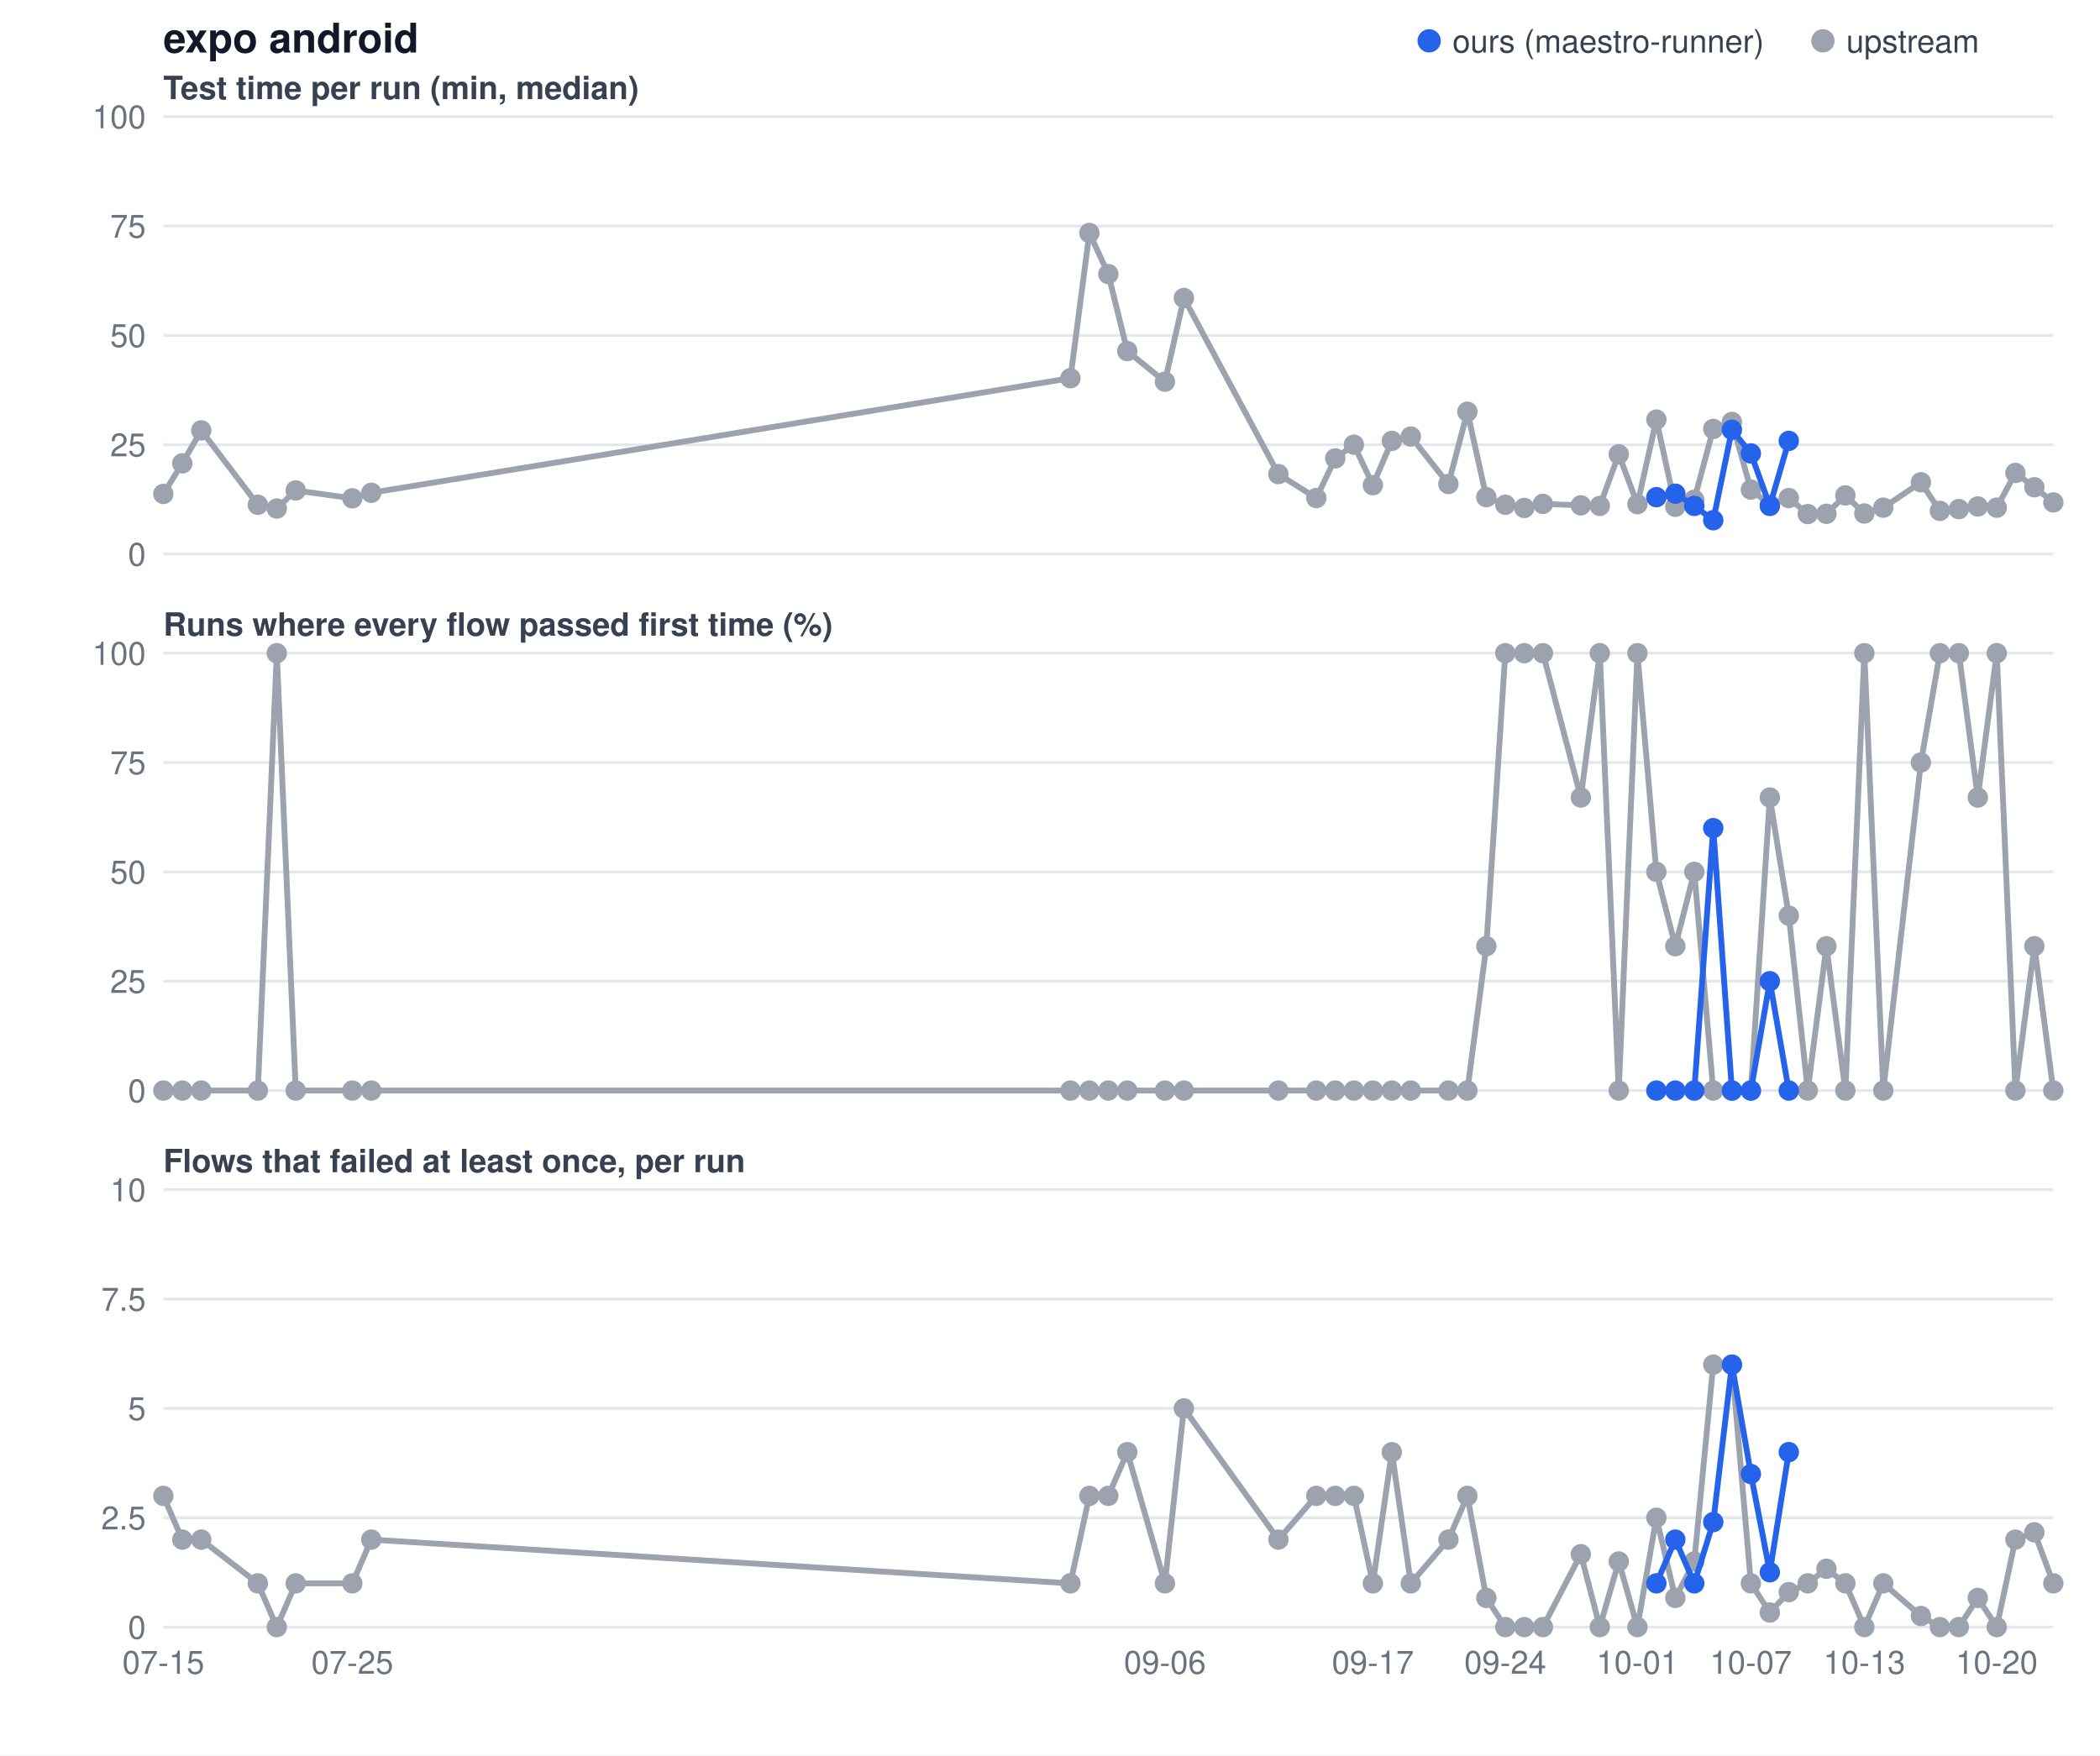
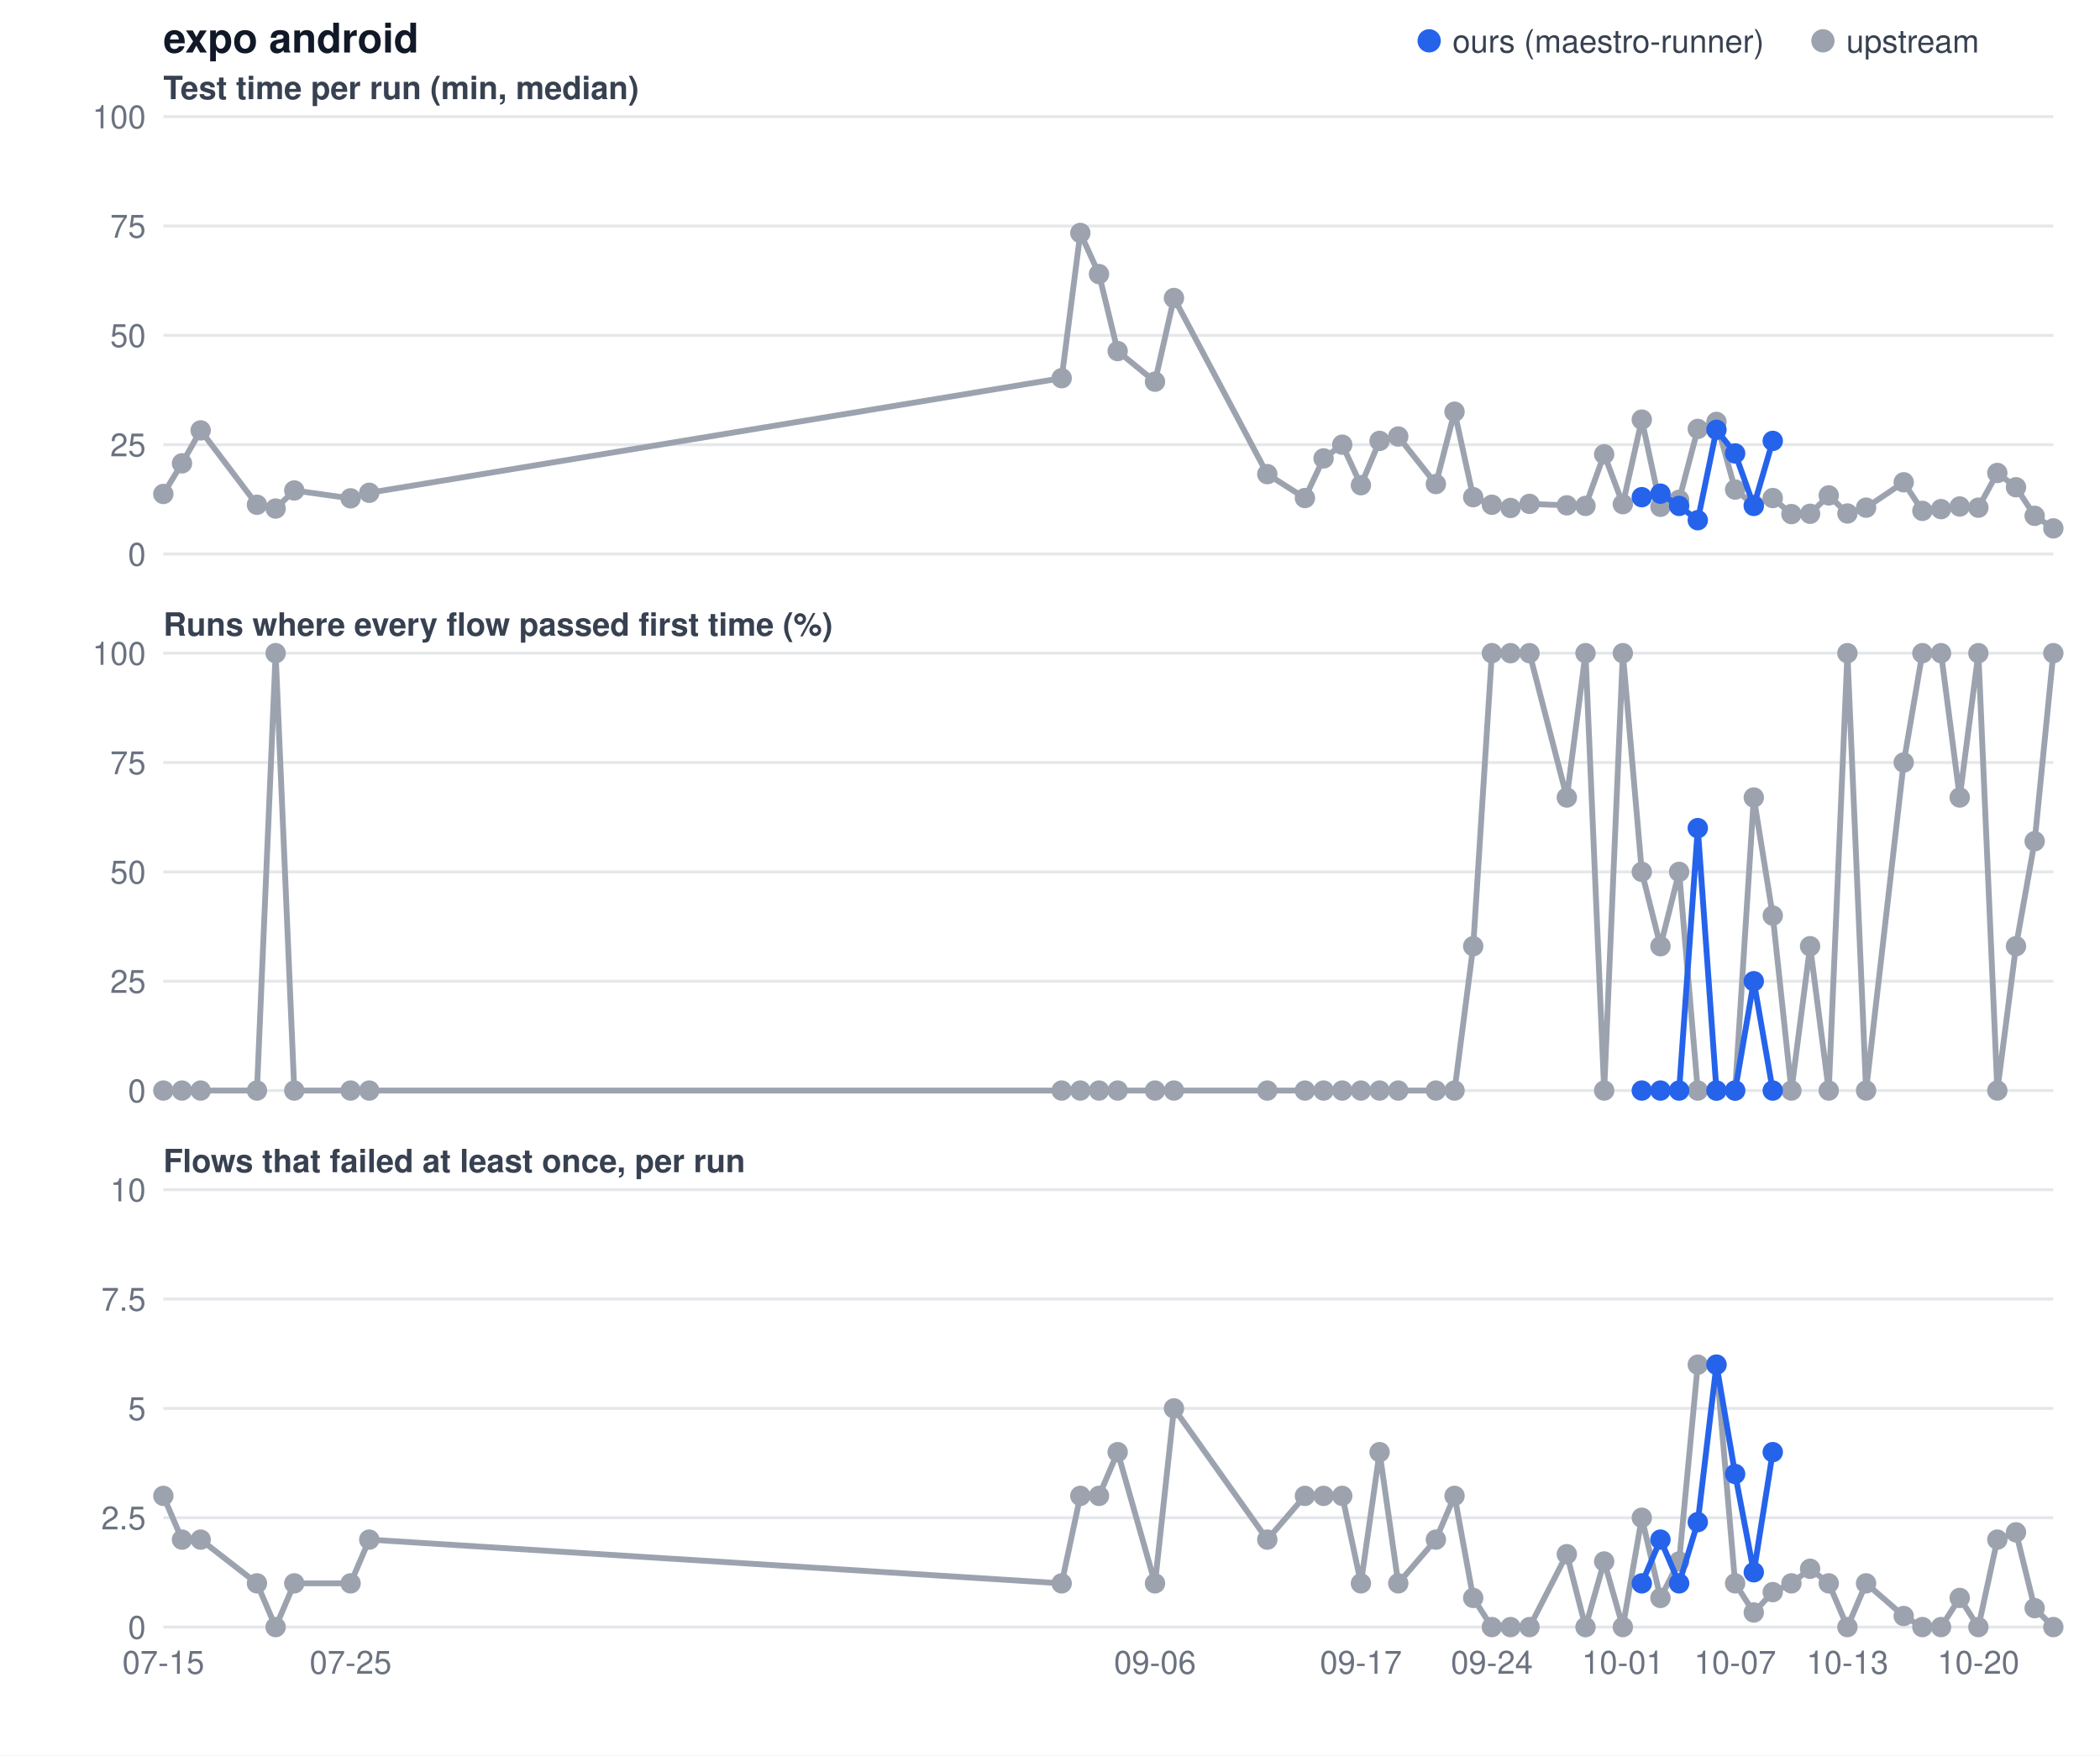
<svg xmlns="http://www.w3.org/2000/svg" width="720" height="602" font-family="-apple-system,Segoe UI,Helvetica,Arial,sans-serif" font-size="11">
  <rect width="100%" height="100%" fill="#ffffff" />
  <text x="56" y="18" font-size="14" font-weight="600" fill="#111827">expo android</text>
  <circle cx="490" cy="14" r="4" fill="#2563eb" />
  <text x="498" y="18" fill="#374151">ours (maestro-runner)</text>
  <circle cx="625" cy="14" r="4" fill="#9ca3af" />
  <text x="633" y="18" fill="#374151">upstream</text>
  <text x="56" y="34" fill="#374151" font-weight="600">Test time per run (min, median)</text>
  <line x1="56" x2="704" y1="190.0" y2="190.0" stroke="#e5e7eb" />
  <text x="50" y="194.0" text-anchor="end" fill="#6b7280">0</text>
  <line x1="56" x2="704" y1="152.5" y2="152.5" stroke="#e5e7eb" />
  <text x="50" y="156.5" text-anchor="end" fill="#6b7280">25</text>
  <line x1="56" x2="704" y1="115.0" y2="115.0" stroke="#e5e7eb" />
  <text x="50" y="119.0" text-anchor="end" fill="#6b7280">50</text>
  <line x1="56" x2="704" y1="77.5" y2="77.5" stroke="#e5e7eb" />
  <text x="50" y="81.5" text-anchor="end" fill="#6b7280">75</text>
  <line x1="56" x2="704" y1="40.0" y2="40.0" stroke="#e5e7eb" />
  <text x="50" y="44.0" text-anchor="end" fill="#6b7280">100</text>
-   <polyline fill="none" stroke="#9ca3af" stroke-width="2" points="56.0,169.4 62.5,158.9 69.0,147.6 88.4,173.1 94.9,174.4 101.4,168.2 120.8,170.9 127.3,169.0 367.0,129.7 373.5,79.9 380.0,94.0 386.5,120.4 399.4,130.9 405.9,102.2 438.3,162.6 451.3,170.8 457.8,157.2 464.2,152.5 470.7,166.4 477.2,151.2 483.7,149.7 496.6,166.0 503.1,141.2 509.6,170.5 516.1,173.1 522.6,174.2 529.0,172.8 542.0,173.3 548.5,173.5 555.0,155.8 561.4,172.9 567.9,143.9 574.4,173.8 580.9,171.4 587.4,147.1 593.8,144.7 600.3,167.9 606.8,173.1 613.3,170.8 619.8,176.3 626.2,176.2 632.7,169.9 639.2,176.1 645.7,174.1 658.6,165.4 665.1,175.2 671.6,174.6 678.1,173.7 684.6,174.1 691.0,162.2 697.5,167.1 704.0,172.3" />
+   <polyline fill="none" stroke="#9ca3af" stroke-width="2" points="56.0,169.4 62.4,158.9 68.8,147.6 88.1,173.1 94.5,174.4 100.9,168.2 120.2,170.9 126.6,169.0 364.0,129.7 370.4,79.9 376.8,94.0 383.2,120.4 396.0,130.9 402.5,102.2 434.5,162.6 447.4,170.8 453.8,157.2 460.2,152.5 466.6,166.4 473.0,151.2 479.4,149.7 492.3,166.0 498.7,141.2 505.1,170.5 511.5,173.1 517.9,174.2 524.4,172.8 537.2,173.3 543.6,173.5 550.0,155.8 556.4,172.9 562.9,143.9 569.3,173.8 575.7,171.4 582.1,147.1 588.5,144.7 594.9,167.9 601.3,173.1 607.8,170.8 614.2,176.3 620.6,176.2 627.0,169.9 633.4,176.1 639.8,174.1 652.7,165.4 659.1,175.2 665.5,174.6 671.9,173.7 678.3,174.1 684.8,162.2 691.2,167.1 697.6,176.9 704.0,181.2" />
  <circle cx="56.0" cy="169.4" r="3.5" fill="#9ca3af" />
-   <circle cx="62.5" cy="158.9" r="3.5" fill="#9ca3af" />
-   <circle cx="69.0" cy="147.6" r="3.5" fill="#9ca3af" />
-   <circle cx="88.4" cy="173.1" r="3.5" fill="#9ca3af" />
-   <circle cx="94.9" cy="174.4" r="3.5" fill="#9ca3af" />
-   <circle cx="101.4" cy="168.2" r="3.5" fill="#9ca3af" />
-   <circle cx="120.8" cy="170.9" r="3.5" fill="#9ca3af" />
-   <circle cx="127.3" cy="169.0" r="3.5" fill="#9ca3af" />
-   <circle cx="367.0" cy="129.7" r="3.5" fill="#9ca3af" />
-   <circle cx="373.5" cy="79.9" r="3.5" fill="#9ca3af" />
-   <circle cx="380.0" cy="94.0" r="3.5" fill="#9ca3af" />
-   <circle cx="386.5" cy="120.4" r="3.5" fill="#9ca3af" />
-   <circle cx="399.4" cy="130.9" r="3.5" fill="#9ca3af" />
-   <circle cx="405.9" cy="102.2" r="3.5" fill="#9ca3af" />
-   <circle cx="438.3" cy="162.6" r="3.5" fill="#9ca3af" />
-   <circle cx="451.3" cy="170.8" r="3.5" fill="#9ca3af" />
-   <circle cx="457.8" cy="157.2" r="3.5" fill="#9ca3af" />
-   <circle cx="464.2" cy="152.5" r="3.5" fill="#9ca3af" />
-   <circle cx="470.7" cy="166.4" r="3.5" fill="#9ca3af" />
-   <circle cx="477.2" cy="151.2" r="3.5" fill="#9ca3af" />
-   <circle cx="483.7" cy="149.7" r="3.5" fill="#9ca3af" />
-   <circle cx="496.6" cy="166.0" r="3.5" fill="#9ca3af" />
-   <circle cx="503.1" cy="141.2" r="3.5" fill="#9ca3af" />
-   <circle cx="509.6" cy="170.5" r="3.5" fill="#9ca3af" />
-   <circle cx="516.1" cy="173.1" r="3.5" fill="#9ca3af" />
-   <circle cx="522.6" cy="174.2" r="3.5" fill="#9ca3af" />
-   <circle cx="529.0" cy="172.8" r="3.5" fill="#9ca3af" />
-   <circle cx="542.0" cy="173.3" r="3.5" fill="#9ca3af" />
-   <circle cx="548.5" cy="173.5" r="3.5" fill="#9ca3af" />
-   <circle cx="555.0" cy="155.8" r="3.5" fill="#9ca3af" />
-   <circle cx="561.4" cy="172.9" r="3.5" fill="#9ca3af" />
-   <circle cx="567.9" cy="143.9" r="3.5" fill="#9ca3af" />
-   <circle cx="574.4" cy="173.8" r="3.5" fill="#9ca3af" />
-   <circle cx="580.9" cy="171.4" r="3.5" fill="#9ca3af" />
-   <circle cx="587.4" cy="147.1" r="3.5" fill="#9ca3af" />
-   <circle cx="593.8" cy="144.7" r="3.5" fill="#9ca3af" />
-   <circle cx="600.3" cy="167.9" r="3.5" fill="#9ca3af" />
-   <circle cx="606.8" cy="173.1" r="3.5" fill="#9ca3af" />
-   <circle cx="613.3" cy="170.8" r="3.5" fill="#9ca3af" />
-   <circle cx="619.8" cy="176.3" r="3.5" fill="#9ca3af" />
-   <circle cx="626.2" cy="176.2" r="3.5" fill="#9ca3af" />
-   <circle cx="632.7" cy="169.9" r="3.5" fill="#9ca3af" />
-   <circle cx="639.2" cy="176.1" r="3.5" fill="#9ca3af" />
-   <circle cx="645.7" cy="174.1" r="3.5" fill="#9ca3af" />
-   <circle cx="658.6" cy="165.4" r="3.5" fill="#9ca3af" />
-   <circle cx="665.1" cy="175.2" r="3.5" fill="#9ca3af" />
-   <circle cx="671.6" cy="174.6" r="3.5" fill="#9ca3af" />
-   <circle cx="678.1" cy="173.7" r="3.5" fill="#9ca3af" />
-   <circle cx="684.6" cy="174.1" r="3.5" fill="#9ca3af" />
-   <circle cx="691.0" cy="162.2" r="3.5" fill="#9ca3af" />
-   <circle cx="697.5" cy="167.1" r="3.5" fill="#9ca3af" />
-   <circle cx="704.0" cy="172.3" r="3.5" fill="#9ca3af" />
-   <polyline fill="none" stroke="#2563eb" stroke-width="2" points="567.9,170.5 574.4,169.3 580.9,173.5 587.4,178.4 593.8,147.4 600.3,155.5 606.8,173.5 613.3,151.2" />
-   <circle cx="567.9" cy="170.5" r="3.5" fill="#2563eb" />
-   <circle cx="574.4" cy="169.3" r="3.5" fill="#2563eb" />
-   <circle cx="580.9" cy="173.5" r="3.5" fill="#2563eb" />
-   <circle cx="587.4" cy="178.4" r="3.5" fill="#2563eb" />
-   <circle cx="593.8" cy="147.4" r="3.5" fill="#2563eb" />
-   <circle cx="600.3" cy="155.5" r="3.5" fill="#2563eb" />
-   <circle cx="606.8" cy="173.5" r="3.5" fill="#2563eb" />
-   <circle cx="613.3" cy="151.2" r="3.5" fill="#2563eb" />
+   <circle cx="62.4" cy="158.9" r="3.5" fill="#9ca3af" />
+   <circle cx="68.8" cy="147.6" r="3.5" fill="#9ca3af" />
+   <circle cx="88.1" cy="173.1" r="3.5" fill="#9ca3af" />
+   <circle cx="94.5" cy="174.4" r="3.5" fill="#9ca3af" />
+   <circle cx="100.9" cy="168.2" r="3.5" fill="#9ca3af" />
+   <circle cx="120.2" cy="170.9" r="3.5" fill="#9ca3af" />
+   <circle cx="126.6" cy="169.0" r="3.5" fill="#9ca3af" />
+   <circle cx="364.0" cy="129.7" r="3.5" fill="#9ca3af" />
+   <circle cx="370.4" cy="79.9" r="3.5" fill="#9ca3af" />
+   <circle cx="376.8" cy="94.0" r="3.5" fill="#9ca3af" />
+   <circle cx="383.2" cy="120.4" r="3.5" fill="#9ca3af" />
+   <circle cx="396.0" cy="130.9" r="3.5" fill="#9ca3af" />
+   <circle cx="402.5" cy="102.2" r="3.5" fill="#9ca3af" />
+   <circle cx="434.5" cy="162.6" r="3.5" fill="#9ca3af" />
+   <circle cx="447.4" cy="170.8" r="3.5" fill="#9ca3af" />
+   <circle cx="453.8" cy="157.2" r="3.5" fill="#9ca3af" />
+   <circle cx="460.2" cy="152.5" r="3.5" fill="#9ca3af" />
+   <circle cx="466.6" cy="166.4" r="3.5" fill="#9ca3af" />
+   <circle cx="473.0" cy="151.2" r="3.5" fill="#9ca3af" />
+   <circle cx="479.4" cy="149.7" r="3.5" fill="#9ca3af" />
+   <circle cx="492.3" cy="166.0" r="3.5" fill="#9ca3af" />
+   <circle cx="498.7" cy="141.2" r="3.5" fill="#9ca3af" />
+   <circle cx="505.1" cy="170.5" r="3.5" fill="#9ca3af" />
+   <circle cx="511.5" cy="173.1" r="3.5" fill="#9ca3af" />
+   <circle cx="517.9" cy="174.2" r="3.5" fill="#9ca3af" />
+   <circle cx="524.4" cy="172.8" r="3.5" fill="#9ca3af" />
+   <circle cx="537.2" cy="173.3" r="3.5" fill="#9ca3af" />
+   <circle cx="543.6" cy="173.5" r="3.5" fill="#9ca3af" />
+   <circle cx="550.0" cy="155.8" r="3.5" fill="#9ca3af" />
+   <circle cx="556.4" cy="172.9" r="3.5" fill="#9ca3af" />
+   <circle cx="562.9" cy="143.9" r="3.5" fill="#9ca3af" />
+   <circle cx="569.3" cy="173.8" r="3.5" fill="#9ca3af" />
+   <circle cx="575.7" cy="171.4" r="3.5" fill="#9ca3af" />
+   <circle cx="582.1" cy="147.1" r="3.5" fill="#9ca3af" />
+   <circle cx="588.5" cy="144.7" r="3.5" fill="#9ca3af" />
+   <circle cx="594.9" cy="167.9" r="3.5" fill="#9ca3af" />
+   <circle cx="601.3" cy="173.1" r="3.5" fill="#9ca3af" />
+   <circle cx="607.8" cy="170.8" r="3.5" fill="#9ca3af" />
+   <circle cx="614.2" cy="176.3" r="3.5" fill="#9ca3af" />
+   <circle cx="620.6" cy="176.2" r="3.5" fill="#9ca3af" />
+   <circle cx="627.0" cy="169.9" r="3.5" fill="#9ca3af" />
+   <circle cx="633.4" cy="176.1" r="3.5" fill="#9ca3af" />
+   <circle cx="639.8" cy="174.1" r="3.5" fill="#9ca3af" />
+   <circle cx="652.7" cy="165.4" r="3.5" fill="#9ca3af" />
+   <circle cx="659.1" cy="175.2" r="3.5" fill="#9ca3af" />
+   <circle cx="665.5" cy="174.6" r="3.5" fill="#9ca3af" />
+   <circle cx="671.9" cy="173.7" r="3.5" fill="#9ca3af" />
+   <circle cx="678.3" cy="174.1" r="3.5" fill="#9ca3af" />
+   <circle cx="684.8" cy="162.2" r="3.5" fill="#9ca3af" />
+   <circle cx="691.2" cy="167.1" r="3.5" fill="#9ca3af" />
+   <circle cx="697.6" cy="176.9" r="3.5" fill="#9ca3af" />
+   <circle cx="704.0" cy="181.2" r="3.5" fill="#9ca3af" />
+   <polyline fill="none" stroke="#2563eb" stroke-width="2" points="562.9,170.5 569.3,169.3 575.7,173.5 582.1,178.4 588.5,147.4 594.9,155.5 601.3,173.5 607.8,151.2" />
+   <circle cx="562.9" cy="170.5" r="3.5" fill="#2563eb" />
+   <circle cx="569.3" cy="169.3" r="3.5" fill="#2563eb" />
+   <circle cx="575.7" cy="173.5" r="3.5" fill="#2563eb" />
+   <circle cx="582.1" cy="178.4" r="3.5" fill="#2563eb" />
+   <circle cx="588.5" cy="147.4" r="3.5" fill="#2563eb" />
+   <circle cx="594.9" cy="155.5" r="3.5" fill="#2563eb" />
+   <circle cx="601.3" cy="173.5" r="3.5" fill="#2563eb" />
+   <circle cx="607.8" cy="151.2" r="3.5" fill="#2563eb" />
  <text x="56" y="218" fill="#374151" font-weight="600">Runs where every flow passed first time (%)</text>
  <line x1="56" x2="704" y1="374.0" y2="374.0" stroke="#e5e7eb" />
  <text x="50" y="378.0" text-anchor="end" fill="#6b7280">0</text>
  <line x1="56" x2="704" y1="336.5" y2="336.5" stroke="#e5e7eb" />
  <text x="50" y="340.5" text-anchor="end" fill="#6b7280">25</text>
  <line x1="56" x2="704" y1="299.0" y2="299.0" stroke="#e5e7eb" />
  <text x="50" y="303.0" text-anchor="end" fill="#6b7280">50</text>
  <line x1="56" x2="704" y1="261.5" y2="261.5" stroke="#e5e7eb" />
  <text x="50" y="265.5" text-anchor="end" fill="#6b7280">75</text>
  <line x1="56" x2="704" y1="224.0" y2="224.0" stroke="#e5e7eb" />
  <text x="50" y="228.0" text-anchor="end" fill="#6b7280">100</text>
-   <polyline fill="none" stroke="#9ca3af" stroke-width="2" points="56.0,374.0 62.5,374.0 69.0,374.0 88.4,374.0 94.9,224.0 101.4,374.0 120.8,374.0 127.3,374.0 367.0,374.0 373.5,374.0 380.0,374.0 386.5,374.0 399.4,374.0 405.9,374.0 438.3,374.0 451.3,374.0 457.8,374.0 464.2,374.0 470.7,374.0 477.2,374.0 483.7,374.0 496.6,374.0 503.1,374.0 509.6,324.5 516.1,224.0 522.6,224.0 529.0,224.0 542.0,273.5 548.5,224.0 555.0,374.0 561.4,224.0 567.9,299.0 574.4,324.5 580.9,299.0 587.4,374.0 593.8,374.0 600.3,374.0 606.8,273.5 613.3,314.0 619.8,374.0 626.2,324.5 632.7,374.0 639.2,224.0 645.7,374.0 658.6,261.5 665.1,224.0 671.6,224.0 678.1,273.5 684.6,224.0 691.0,374.0 697.5,324.5 704.0,374.0" />
+   <polyline fill="none" stroke="#9ca3af" stroke-width="2" points="56.0,374.0 62.4,374.0 68.8,374.0 88.1,374.0 94.5,224.0 100.9,374.0 120.2,374.0 126.6,374.0 364.0,374.0 370.4,374.0 376.8,374.0 383.2,374.0 396.0,374.0 402.5,374.0 434.5,374.0 447.4,374.0 453.8,374.0 460.2,374.0 466.6,374.0 473.0,374.0 479.4,374.0 492.3,374.0 498.7,374.0 505.1,324.5 511.5,224.0 517.9,224.0 524.4,224.0 537.2,273.5 543.6,224.0 550.0,374.0 556.4,224.0 562.9,299.0 569.3,324.5 575.7,299.0 582.1,374.0 588.5,374.0 594.9,374.0 601.3,273.5 607.8,314.0 614.2,374.0 620.6,324.5 627.0,374.0 633.4,224.0 639.8,374.0 652.7,261.5 659.1,224.0 665.5,224.0 671.9,273.5 678.3,224.0 684.8,374.0 691.2,324.5 697.6,288.5 704.0,224.0" />
  <circle cx="56.0" cy="374.0" r="3.5" fill="#9ca3af" />
-   <circle cx="62.5" cy="374.0" r="3.5" fill="#9ca3af" />
-   <circle cx="69.0" cy="374.0" r="3.5" fill="#9ca3af" />
-   <circle cx="88.4" cy="374.0" r="3.5" fill="#9ca3af" />
-   <circle cx="94.9" cy="224.0" r="3.5" fill="#9ca3af" />
-   <circle cx="101.4" cy="374.0" r="3.5" fill="#9ca3af" />
-   <circle cx="120.8" cy="374.0" r="3.5" fill="#9ca3af" />
-   <circle cx="127.3" cy="374.0" r="3.5" fill="#9ca3af" />
-   <circle cx="367.0" cy="374.0" r="3.5" fill="#9ca3af" />
-   <circle cx="373.5" cy="374.0" r="3.5" fill="#9ca3af" />
-   <circle cx="380.0" cy="374.0" r="3.5" fill="#9ca3af" />
-   <circle cx="386.5" cy="374.0" r="3.5" fill="#9ca3af" />
-   <circle cx="399.4" cy="374.0" r="3.5" fill="#9ca3af" />
-   <circle cx="405.9" cy="374.0" r="3.5" fill="#9ca3af" />
-   <circle cx="438.3" cy="374.0" r="3.5" fill="#9ca3af" />
-   <circle cx="451.3" cy="374.0" r="3.5" fill="#9ca3af" />
-   <circle cx="457.8" cy="374.0" r="3.5" fill="#9ca3af" />
-   <circle cx="464.2" cy="374.0" r="3.5" fill="#9ca3af" />
-   <circle cx="470.7" cy="374.0" r="3.5" fill="#9ca3af" />
-   <circle cx="477.2" cy="374.0" r="3.5" fill="#9ca3af" />
-   <circle cx="483.7" cy="374.0" r="3.5" fill="#9ca3af" />
-   <circle cx="496.6" cy="374.0" r="3.5" fill="#9ca3af" />
-   <circle cx="503.1" cy="374.0" r="3.5" fill="#9ca3af" />
-   <circle cx="509.6" cy="324.5" r="3.5" fill="#9ca3af" />
-   <circle cx="516.1" cy="224.0" r="3.5" fill="#9ca3af" />
-   <circle cx="522.6" cy="224.0" r="3.5" fill="#9ca3af" />
-   <circle cx="529.0" cy="224.0" r="3.5" fill="#9ca3af" />
-   <circle cx="542.0" cy="273.5" r="3.5" fill="#9ca3af" />
-   <circle cx="548.5" cy="224.0" r="3.5" fill="#9ca3af" />
-   <circle cx="555.0" cy="374.0" r="3.5" fill="#9ca3af" />
-   <circle cx="561.4" cy="224.0" r="3.5" fill="#9ca3af" />
-   <circle cx="567.9" cy="299.0" r="3.5" fill="#9ca3af" />
-   <circle cx="574.4" cy="324.5" r="3.5" fill="#9ca3af" />
-   <circle cx="580.9" cy="299.0" r="3.5" fill="#9ca3af" />
-   <circle cx="587.4" cy="374.0" r="3.5" fill="#9ca3af" />
-   <circle cx="593.8" cy="374.0" r="3.5" fill="#9ca3af" />
-   <circle cx="600.3" cy="374.0" r="3.5" fill="#9ca3af" />
-   <circle cx="606.8" cy="273.5" r="3.5" fill="#9ca3af" />
-   <circle cx="613.3" cy="314.0" r="3.5" fill="#9ca3af" />
-   <circle cx="619.8" cy="374.0" r="3.5" fill="#9ca3af" />
-   <circle cx="626.2" cy="324.5" r="3.5" fill="#9ca3af" />
-   <circle cx="632.7" cy="374.0" r="3.5" fill="#9ca3af" />
-   <circle cx="639.2" cy="224.0" r="3.5" fill="#9ca3af" />
-   <circle cx="645.7" cy="374.0" r="3.5" fill="#9ca3af" />
-   <circle cx="658.6" cy="261.5" r="3.5" fill="#9ca3af" />
-   <circle cx="665.1" cy="224.0" r="3.5" fill="#9ca3af" />
-   <circle cx="671.6" cy="224.0" r="3.5" fill="#9ca3af" />
-   <circle cx="678.1" cy="273.5" r="3.5" fill="#9ca3af" />
-   <circle cx="684.6" cy="224.0" r="3.5" fill="#9ca3af" />
-   <circle cx="691.0" cy="374.0" r="3.5" fill="#9ca3af" />
-   <circle cx="697.5" cy="324.5" r="3.5" fill="#9ca3af" />
-   <circle cx="704.0" cy="374.0" r="3.5" fill="#9ca3af" />
-   <polyline fill="none" stroke="#2563eb" stroke-width="2" points="567.9,374.0 574.4,374.0 580.9,374.0 587.4,284.0 593.8,374.0 600.3,374.0 606.8,336.5 613.3,374.0" />
-   <circle cx="567.9" cy="374.0" r="3.5" fill="#2563eb" />
-   <circle cx="574.4" cy="374.0" r="3.5" fill="#2563eb" />
-   <circle cx="580.9" cy="374.0" r="3.5" fill="#2563eb" />
-   <circle cx="587.4" cy="284.0" r="3.5" fill="#2563eb" />
-   <circle cx="593.8" cy="374.0" r="3.5" fill="#2563eb" />
-   <circle cx="600.3" cy="374.0" r="3.5" fill="#2563eb" />
-   <circle cx="606.8" cy="336.5" r="3.5" fill="#2563eb" />
-   <circle cx="613.3" cy="374.0" r="3.5" fill="#2563eb" />
+   <circle cx="62.4" cy="374.0" r="3.5" fill="#9ca3af" />
+   <circle cx="68.8" cy="374.0" r="3.5" fill="#9ca3af" />
+   <circle cx="88.1" cy="374.0" r="3.5" fill="#9ca3af" />
+   <circle cx="94.5" cy="224.0" r="3.5" fill="#9ca3af" />
+   <circle cx="100.9" cy="374.0" r="3.5" fill="#9ca3af" />
+   <circle cx="120.2" cy="374.0" r="3.5" fill="#9ca3af" />
+   <circle cx="126.6" cy="374.0" r="3.5" fill="#9ca3af" />
+   <circle cx="364.0" cy="374.0" r="3.5" fill="#9ca3af" />
+   <circle cx="370.4" cy="374.0" r="3.5" fill="#9ca3af" />
+   <circle cx="376.8" cy="374.0" r="3.5" fill="#9ca3af" />
+   <circle cx="383.2" cy="374.0" r="3.5" fill="#9ca3af" />
+   <circle cx="396.0" cy="374.0" r="3.5" fill="#9ca3af" />
+   <circle cx="402.5" cy="374.0" r="3.5" fill="#9ca3af" />
+   <circle cx="434.5" cy="374.0" r="3.5" fill="#9ca3af" />
+   <circle cx="447.4" cy="374.0" r="3.5" fill="#9ca3af" />
+   <circle cx="453.8" cy="374.0" r="3.5" fill="#9ca3af" />
+   <circle cx="460.2" cy="374.0" r="3.5" fill="#9ca3af" />
+   <circle cx="466.6" cy="374.0" r="3.5" fill="#9ca3af" />
+   <circle cx="473.0" cy="374.0" r="3.5" fill="#9ca3af" />
+   <circle cx="479.4" cy="374.0" r="3.5" fill="#9ca3af" />
+   <circle cx="492.3" cy="374.0" r="3.5" fill="#9ca3af" />
+   <circle cx="498.7" cy="374.0" r="3.5" fill="#9ca3af" />
+   <circle cx="505.1" cy="324.5" r="3.5" fill="#9ca3af" />
+   <circle cx="511.5" cy="224.0" r="3.5" fill="#9ca3af" />
+   <circle cx="517.9" cy="224.0" r="3.5" fill="#9ca3af" />
+   <circle cx="524.4" cy="224.0" r="3.5" fill="#9ca3af" />
+   <circle cx="537.2" cy="273.5" r="3.5" fill="#9ca3af" />
+   <circle cx="543.6" cy="224.0" r="3.5" fill="#9ca3af" />
+   <circle cx="550.0" cy="374.0" r="3.5" fill="#9ca3af" />
+   <circle cx="556.4" cy="224.0" r="3.5" fill="#9ca3af" />
+   <circle cx="562.9" cy="299.0" r="3.5" fill="#9ca3af" />
+   <circle cx="569.3" cy="324.5" r="3.5" fill="#9ca3af" />
+   <circle cx="575.7" cy="299.0" r="3.5" fill="#9ca3af" />
+   <circle cx="582.1" cy="374.0" r="3.5" fill="#9ca3af" />
+   <circle cx="588.5" cy="374.0" r="3.5" fill="#9ca3af" />
+   <circle cx="594.9" cy="374.0" r="3.5" fill="#9ca3af" />
+   <circle cx="601.3" cy="273.5" r="3.5" fill="#9ca3af" />
+   <circle cx="607.8" cy="314.0" r="3.5" fill="#9ca3af" />
+   <circle cx="614.2" cy="374.0" r="3.5" fill="#9ca3af" />
+   <circle cx="620.6" cy="324.5" r="3.5" fill="#9ca3af" />
+   <circle cx="627.0" cy="374.0" r="3.5" fill="#9ca3af" />
+   <circle cx="633.4" cy="224.0" r="3.5" fill="#9ca3af" />
+   <circle cx="639.8" cy="374.0" r="3.5" fill="#9ca3af" />
+   <circle cx="652.7" cy="261.5" r="3.5" fill="#9ca3af" />
+   <circle cx="659.1" cy="224.0" r="3.5" fill="#9ca3af" />
+   <circle cx="665.5" cy="224.0" r="3.5" fill="#9ca3af" />
+   <circle cx="671.9" cy="273.5" r="3.5" fill="#9ca3af" />
+   <circle cx="678.3" cy="224.0" r="3.5" fill="#9ca3af" />
+   <circle cx="684.8" cy="374.0" r="3.5" fill="#9ca3af" />
+   <circle cx="691.2" cy="324.5" r="3.5" fill="#9ca3af" />
+   <circle cx="697.6" cy="288.5" r="3.5" fill="#9ca3af" />
+   <circle cx="704.0" cy="224.0" r="3.5" fill="#9ca3af" />
+   <polyline fill="none" stroke="#2563eb" stroke-width="2" points="562.9,374.0 569.3,374.0 575.7,374.0 582.1,284.0 588.5,374.0 594.9,374.0 601.3,336.5 607.8,374.0" />
+   <circle cx="562.9" cy="374.0" r="3.5" fill="#2563eb" />
+   <circle cx="569.3" cy="374.0" r="3.5" fill="#2563eb" />
+   <circle cx="575.7" cy="374.0" r="3.5" fill="#2563eb" />
+   <circle cx="582.1" cy="284.0" r="3.5" fill="#2563eb" />
+   <circle cx="588.5" cy="374.0" r="3.5" fill="#2563eb" />
+   <circle cx="594.9" cy="374.0" r="3.5" fill="#2563eb" />
+   <circle cx="601.3" cy="336.5" r="3.5" fill="#2563eb" />
+   <circle cx="607.8" cy="374.0" r="3.5" fill="#2563eb" />
  <text x="56" y="402" fill="#374151" font-weight="600">Flows that failed at least once, per run</text>
  <line x1="56" x2="704" y1="558.0" y2="558.0" stroke="#e5e7eb" />
  <text x="50" y="562.0" text-anchor="end" fill="#6b7280">0</text>
  <line x1="56" x2="704" y1="520.5" y2="520.5" stroke="#e5e7eb" />
  <text x="50" y="524.5" text-anchor="end" fill="#6b7280">2.5</text>
  <line x1="56" x2="704" y1="483.0" y2="483.0" stroke="#e5e7eb" />
  <text x="50" y="487.0" text-anchor="end" fill="#6b7280">5</text>
  <line x1="56" x2="704" y1="445.5" y2="445.5" stroke="#e5e7eb" />
  <text x="50" y="449.5" text-anchor="end" fill="#6b7280">7.5</text>
  <line x1="56" x2="704" y1="408.0" y2="408.0" stroke="#e5e7eb" />
  <text x="50" y="412.0" text-anchor="end" fill="#6b7280">10</text>
-   <polyline fill="none" stroke="#9ca3af" stroke-width="2" points="56.0,513.0 62.5,528.0 69.0,528.0 88.4,543.0 94.9,558.0 101.4,543.0 120.8,543.0 127.3,528.0 367.0,543.0 373.5,513.0 380.0,513.0 386.5,498.0 399.4,543.0 405.9,483.0 438.3,528.0 451.3,513.0 457.8,513.0 464.2,513.0 470.7,543.0 477.2,498.0 483.7,543.0 496.6,528.0 503.1,513.0 509.6,548.0 516.1,558.0 522.6,558.0 529.0,558.0 542.0,533.0 548.5,558.0 555.0,535.5 561.4,558.0 567.9,520.5 574.4,548.0 580.9,535.5 587.4,468.0 593.8,468.0 600.3,543.0 606.8,553.0 613.3,546.0 619.8,543.0 626.2,538.0 632.7,543.0 639.2,558.0 645.7,543.0 658.6,554.2 665.1,558.0 671.6,558.0 678.1,548.0 684.6,558.0 691.0,528.0 697.5,525.5 704.0,543.0" />
+   <polyline fill="none" stroke="#9ca3af" stroke-width="2" points="56.0,513.0 62.4,528.0 68.8,528.0 88.1,543.0 94.5,558.0 100.9,543.0 120.2,543.0 126.6,528.0 364.0,543.0 370.4,513.0 376.8,513.0 383.2,498.0 396.0,543.0 402.5,483.0 434.5,528.0 447.4,513.0 453.8,513.0 460.2,513.0 466.6,543.0 473.0,498.0 479.4,543.0 492.3,528.0 498.7,513.0 505.1,548.0 511.5,558.0 517.9,558.0 524.4,558.0 537.2,533.0 543.6,558.0 550.0,535.5 556.4,558.0 562.9,520.5 569.3,548.0 575.7,535.5 582.1,468.0 588.5,468.0 594.9,543.0 601.3,553.0 607.8,546.0 614.2,543.0 620.6,538.0 627.0,543.0 633.4,558.0 639.8,543.0 652.7,554.2 659.1,558.0 665.5,558.0 671.9,548.0 678.3,558.0 684.8,528.0 691.2,525.5 697.6,551.5 704.0,558.0" />
  <circle cx="56.0" cy="513.0" r="3.5" fill="#9ca3af" />
-   <circle cx="62.5" cy="528.0" r="3.5" fill="#9ca3af" />
-   <circle cx="69.0" cy="528.0" r="3.5" fill="#9ca3af" />
-   <circle cx="88.4" cy="543.0" r="3.5" fill="#9ca3af" />
-   <circle cx="94.9" cy="558.0" r="3.5" fill="#9ca3af" />
-   <circle cx="101.4" cy="543.0" r="3.5" fill="#9ca3af" />
-   <circle cx="120.8" cy="543.0" r="3.5" fill="#9ca3af" />
-   <circle cx="127.3" cy="528.0" r="3.5" fill="#9ca3af" />
-   <circle cx="367.0" cy="543.0" r="3.5" fill="#9ca3af" />
-   <circle cx="373.5" cy="513.0" r="3.5" fill="#9ca3af" />
-   <circle cx="380.0" cy="513.0" r="3.5" fill="#9ca3af" />
-   <circle cx="386.5" cy="498.0" r="3.5" fill="#9ca3af" />
-   <circle cx="399.4" cy="543.0" r="3.5" fill="#9ca3af" />
-   <circle cx="405.9" cy="483.0" r="3.5" fill="#9ca3af" />
-   <circle cx="438.3" cy="528.0" r="3.5" fill="#9ca3af" />
-   <circle cx="451.3" cy="513.0" r="3.5" fill="#9ca3af" />
-   <circle cx="457.8" cy="513.0" r="3.5" fill="#9ca3af" />
-   <circle cx="464.2" cy="513.0" r="3.5" fill="#9ca3af" />
-   <circle cx="470.7" cy="543.0" r="3.5" fill="#9ca3af" />
-   <circle cx="477.2" cy="498.0" r="3.5" fill="#9ca3af" />
-   <circle cx="483.7" cy="543.0" r="3.5" fill="#9ca3af" />
-   <circle cx="496.6" cy="528.0" r="3.5" fill="#9ca3af" />
-   <circle cx="503.1" cy="513.0" r="3.5" fill="#9ca3af" />
-   <circle cx="509.6" cy="548.0" r="3.5" fill="#9ca3af" />
-   <circle cx="516.1" cy="558.0" r="3.5" fill="#9ca3af" />
-   <circle cx="522.6" cy="558.0" r="3.5" fill="#9ca3af" />
-   <circle cx="529.0" cy="558.0" r="3.5" fill="#9ca3af" />
-   <circle cx="542.0" cy="533.0" r="3.5" fill="#9ca3af" />
-   <circle cx="548.5" cy="558.0" r="3.5" fill="#9ca3af" />
-   <circle cx="555.0" cy="535.5" r="3.5" fill="#9ca3af" />
-   <circle cx="561.4" cy="558.0" r="3.5" fill="#9ca3af" />
-   <circle cx="567.9" cy="520.5" r="3.5" fill="#9ca3af" />
-   <circle cx="574.4" cy="548.0" r="3.5" fill="#9ca3af" />
-   <circle cx="580.9" cy="535.5" r="3.5" fill="#9ca3af" />
-   <circle cx="587.4" cy="468.0" r="3.5" fill="#9ca3af" />
-   <circle cx="593.8" cy="468.0" r="3.5" fill="#9ca3af" />
-   <circle cx="600.3" cy="543.0" r="3.5" fill="#9ca3af" />
-   <circle cx="606.8" cy="553.0" r="3.5" fill="#9ca3af" />
-   <circle cx="613.3" cy="546.0" r="3.5" fill="#9ca3af" />
-   <circle cx="619.8" cy="543.0" r="3.5" fill="#9ca3af" />
-   <circle cx="626.2" cy="538.0" r="3.5" fill="#9ca3af" />
-   <circle cx="632.7" cy="543.0" r="3.5" fill="#9ca3af" />
-   <circle cx="639.2" cy="558.0" r="3.5" fill="#9ca3af" />
-   <circle cx="645.7" cy="543.0" r="3.5" fill="#9ca3af" />
-   <circle cx="658.6" cy="554.2" r="3.5" fill="#9ca3af" />
-   <circle cx="665.1" cy="558.0" r="3.5" fill="#9ca3af" />
-   <circle cx="671.6" cy="558.0" r="3.5" fill="#9ca3af" />
-   <circle cx="678.1" cy="548.0" r="3.5" fill="#9ca3af" />
-   <circle cx="684.6" cy="558.0" r="3.5" fill="#9ca3af" />
-   <circle cx="691.0" cy="528.0" r="3.5" fill="#9ca3af" />
-   <circle cx="697.5" cy="525.5" r="3.5" fill="#9ca3af" />
-   <circle cx="704.0" cy="543.0" r="3.5" fill="#9ca3af" />
-   <polyline fill="none" stroke="#2563eb" stroke-width="2" points="567.9,543.0 574.4,528.0 580.9,543.0 587.4,522.0 593.8,468.0 600.3,505.5 606.8,539.2 613.3,498.0" />
-   <circle cx="567.9" cy="543.0" r="3.5" fill="#2563eb" />
-   <circle cx="574.4" cy="528.0" r="3.5" fill="#2563eb" />
-   <circle cx="580.9" cy="543.0" r="3.5" fill="#2563eb" />
-   <circle cx="587.4" cy="522.0" r="3.5" fill="#2563eb" />
-   <circle cx="593.8" cy="468.0" r="3.5" fill="#2563eb" />
-   <circle cx="600.3" cy="505.5" r="3.5" fill="#2563eb" />
-   <circle cx="606.8" cy="539.2" r="3.5" fill="#2563eb" />
-   <circle cx="613.3" cy="498.0" r="3.5" fill="#2563eb" />
+   <circle cx="62.4" cy="528.0" r="3.5" fill="#9ca3af" />
+   <circle cx="68.8" cy="528.0" r="3.5" fill="#9ca3af" />
+   <circle cx="88.1" cy="543.0" r="3.5" fill="#9ca3af" />
+   <circle cx="94.5" cy="558.0" r="3.5" fill="#9ca3af" />
+   <circle cx="100.9" cy="543.0" r="3.5" fill="#9ca3af" />
+   <circle cx="120.2" cy="543.0" r="3.5" fill="#9ca3af" />
+   <circle cx="126.6" cy="528.0" r="3.5" fill="#9ca3af" />
+   <circle cx="364.0" cy="543.0" r="3.5" fill="#9ca3af" />
+   <circle cx="370.4" cy="513.0" r="3.5" fill="#9ca3af" />
+   <circle cx="376.8" cy="513.0" r="3.5" fill="#9ca3af" />
+   <circle cx="383.2" cy="498.0" r="3.5" fill="#9ca3af" />
+   <circle cx="396.0" cy="543.0" r="3.5" fill="#9ca3af" />
+   <circle cx="402.5" cy="483.0" r="3.5" fill="#9ca3af" />
+   <circle cx="434.5" cy="528.0" r="3.5" fill="#9ca3af" />
+   <circle cx="447.4" cy="513.0" r="3.5" fill="#9ca3af" />
+   <circle cx="453.8" cy="513.0" r="3.5" fill="#9ca3af" />
+   <circle cx="460.2" cy="513.0" r="3.5" fill="#9ca3af" />
+   <circle cx="466.6" cy="543.0" r="3.5" fill="#9ca3af" />
+   <circle cx="473.0" cy="498.0" r="3.5" fill="#9ca3af" />
+   <circle cx="479.4" cy="543.0" r="3.5" fill="#9ca3af" />
+   <circle cx="492.3" cy="528.0" r="3.5" fill="#9ca3af" />
+   <circle cx="498.7" cy="513.0" r="3.5" fill="#9ca3af" />
+   <circle cx="505.1" cy="548.0" r="3.5" fill="#9ca3af" />
+   <circle cx="511.5" cy="558.0" r="3.5" fill="#9ca3af" />
+   <circle cx="517.9" cy="558.0" r="3.5" fill="#9ca3af" />
+   <circle cx="524.4" cy="558.0" r="3.5" fill="#9ca3af" />
+   <circle cx="537.2" cy="533.0" r="3.5" fill="#9ca3af" />
+   <circle cx="543.6" cy="558.0" r="3.5" fill="#9ca3af" />
+   <circle cx="550.0" cy="535.5" r="3.5" fill="#9ca3af" />
+   <circle cx="556.4" cy="558.0" r="3.5" fill="#9ca3af" />
+   <circle cx="562.9" cy="520.5" r="3.5" fill="#9ca3af" />
+   <circle cx="569.3" cy="548.0" r="3.5" fill="#9ca3af" />
+   <circle cx="575.7" cy="535.5" r="3.5" fill="#9ca3af" />
+   <circle cx="582.1" cy="468.0" r="3.5" fill="#9ca3af" />
+   <circle cx="588.5" cy="468.0" r="3.5" fill="#9ca3af" />
+   <circle cx="594.9" cy="543.0" r="3.5" fill="#9ca3af" />
+   <circle cx="601.3" cy="553.0" r="3.5" fill="#9ca3af" />
+   <circle cx="607.8" cy="546.0" r="3.5" fill="#9ca3af" />
+   <circle cx="614.2" cy="543.0" r="3.5" fill="#9ca3af" />
+   <circle cx="620.6" cy="538.0" r="3.5" fill="#9ca3af" />
+   <circle cx="627.0" cy="543.0" r="3.5" fill="#9ca3af" />
+   <circle cx="633.4" cy="558.0" r="3.5" fill="#9ca3af" />
+   <circle cx="639.8" cy="543.0" r="3.5" fill="#9ca3af" />
+   <circle cx="652.7" cy="554.2" r="3.5" fill="#9ca3af" />
+   <circle cx="659.1" cy="558.0" r="3.5" fill="#9ca3af" />
+   <circle cx="665.5" cy="558.0" r="3.5" fill="#9ca3af" />
+   <circle cx="671.9" cy="548.0" r="3.5" fill="#9ca3af" />
+   <circle cx="678.3" cy="558.0" r="3.5" fill="#9ca3af" />
+   <circle cx="684.8" cy="528.0" r="3.5" fill="#9ca3af" />
+   <circle cx="691.2" cy="525.5" r="3.5" fill="#9ca3af" />
+   <circle cx="697.6" cy="551.5" r="3.5" fill="#9ca3af" />
+   <circle cx="704.0" cy="558.0" r="3.5" fill="#9ca3af" />
+   <polyline fill="none" stroke="#2563eb" stroke-width="2" points="562.9,543.0 569.3,528.0 575.7,543.0 582.1,522.0 588.5,468.0 594.9,505.5 601.3,539.2 607.8,498.0" />
+   <circle cx="562.9" cy="543.0" r="3.5" fill="#2563eb" />
+   <circle cx="569.3" cy="528.0" r="3.5" fill="#2563eb" />
+   <circle cx="575.7" cy="543.0" r="3.5" fill="#2563eb" />
+   <circle cx="582.1" cy="522.0" r="3.5" fill="#2563eb" />
+   <circle cx="588.5" cy="468.0" r="3.5" fill="#2563eb" />
+   <circle cx="594.9" cy="505.5" r="3.5" fill="#2563eb" />
+   <circle cx="601.3" cy="539.2" r="3.5" fill="#2563eb" />
+   <circle cx="607.8" cy="498.0" r="3.5" fill="#2563eb" />
  <text x="56.0" y="574" text-anchor="middle" fill="#6b7280">07-15</text>
-   <text x="120.8" y="574" text-anchor="middle" fill="#6b7280">07-25</text>
-   <text x="399.4" y="574" text-anchor="middle" fill="#6b7280">09-06</text>
-   <text x="470.7" y="574" text-anchor="middle" fill="#6b7280">09-17</text>
-   <text x="516.1" y="574" text-anchor="middle" fill="#6b7280">09-24</text>
-   <text x="561.4" y="574" text-anchor="middle" fill="#6b7280">10-01</text>
-   <text x="600.3" y="574" text-anchor="middle" fill="#6b7280">10-07</text>
-   <text x="639.2" y="574" text-anchor="middle" fill="#6b7280">10-13</text>
-   <text x="684.6" y="574" text-anchor="middle" fill="#6b7280">10-20</text>
+   <text x="120.2" y="574" text-anchor="middle" fill="#6b7280">07-25</text>
+   <text x="396.0" y="574" text-anchor="middle" fill="#6b7280">09-06</text>
+   <text x="466.6" y="574" text-anchor="middle" fill="#6b7280">09-17</text>
+   <text x="511.5" y="574" text-anchor="middle" fill="#6b7280">09-24</text>
+   <text x="556.4" y="574" text-anchor="middle" fill="#6b7280">10-01</text>
+   <text x="594.9" y="574" text-anchor="middle" fill="#6b7280">10-07</text>
+   <text x="633.4" y="574" text-anchor="middle" fill="#6b7280">10-13</text>
+   <text x="678.3" y="574" text-anchor="middle" fill="#6b7280">10-20</text>
</svg>
